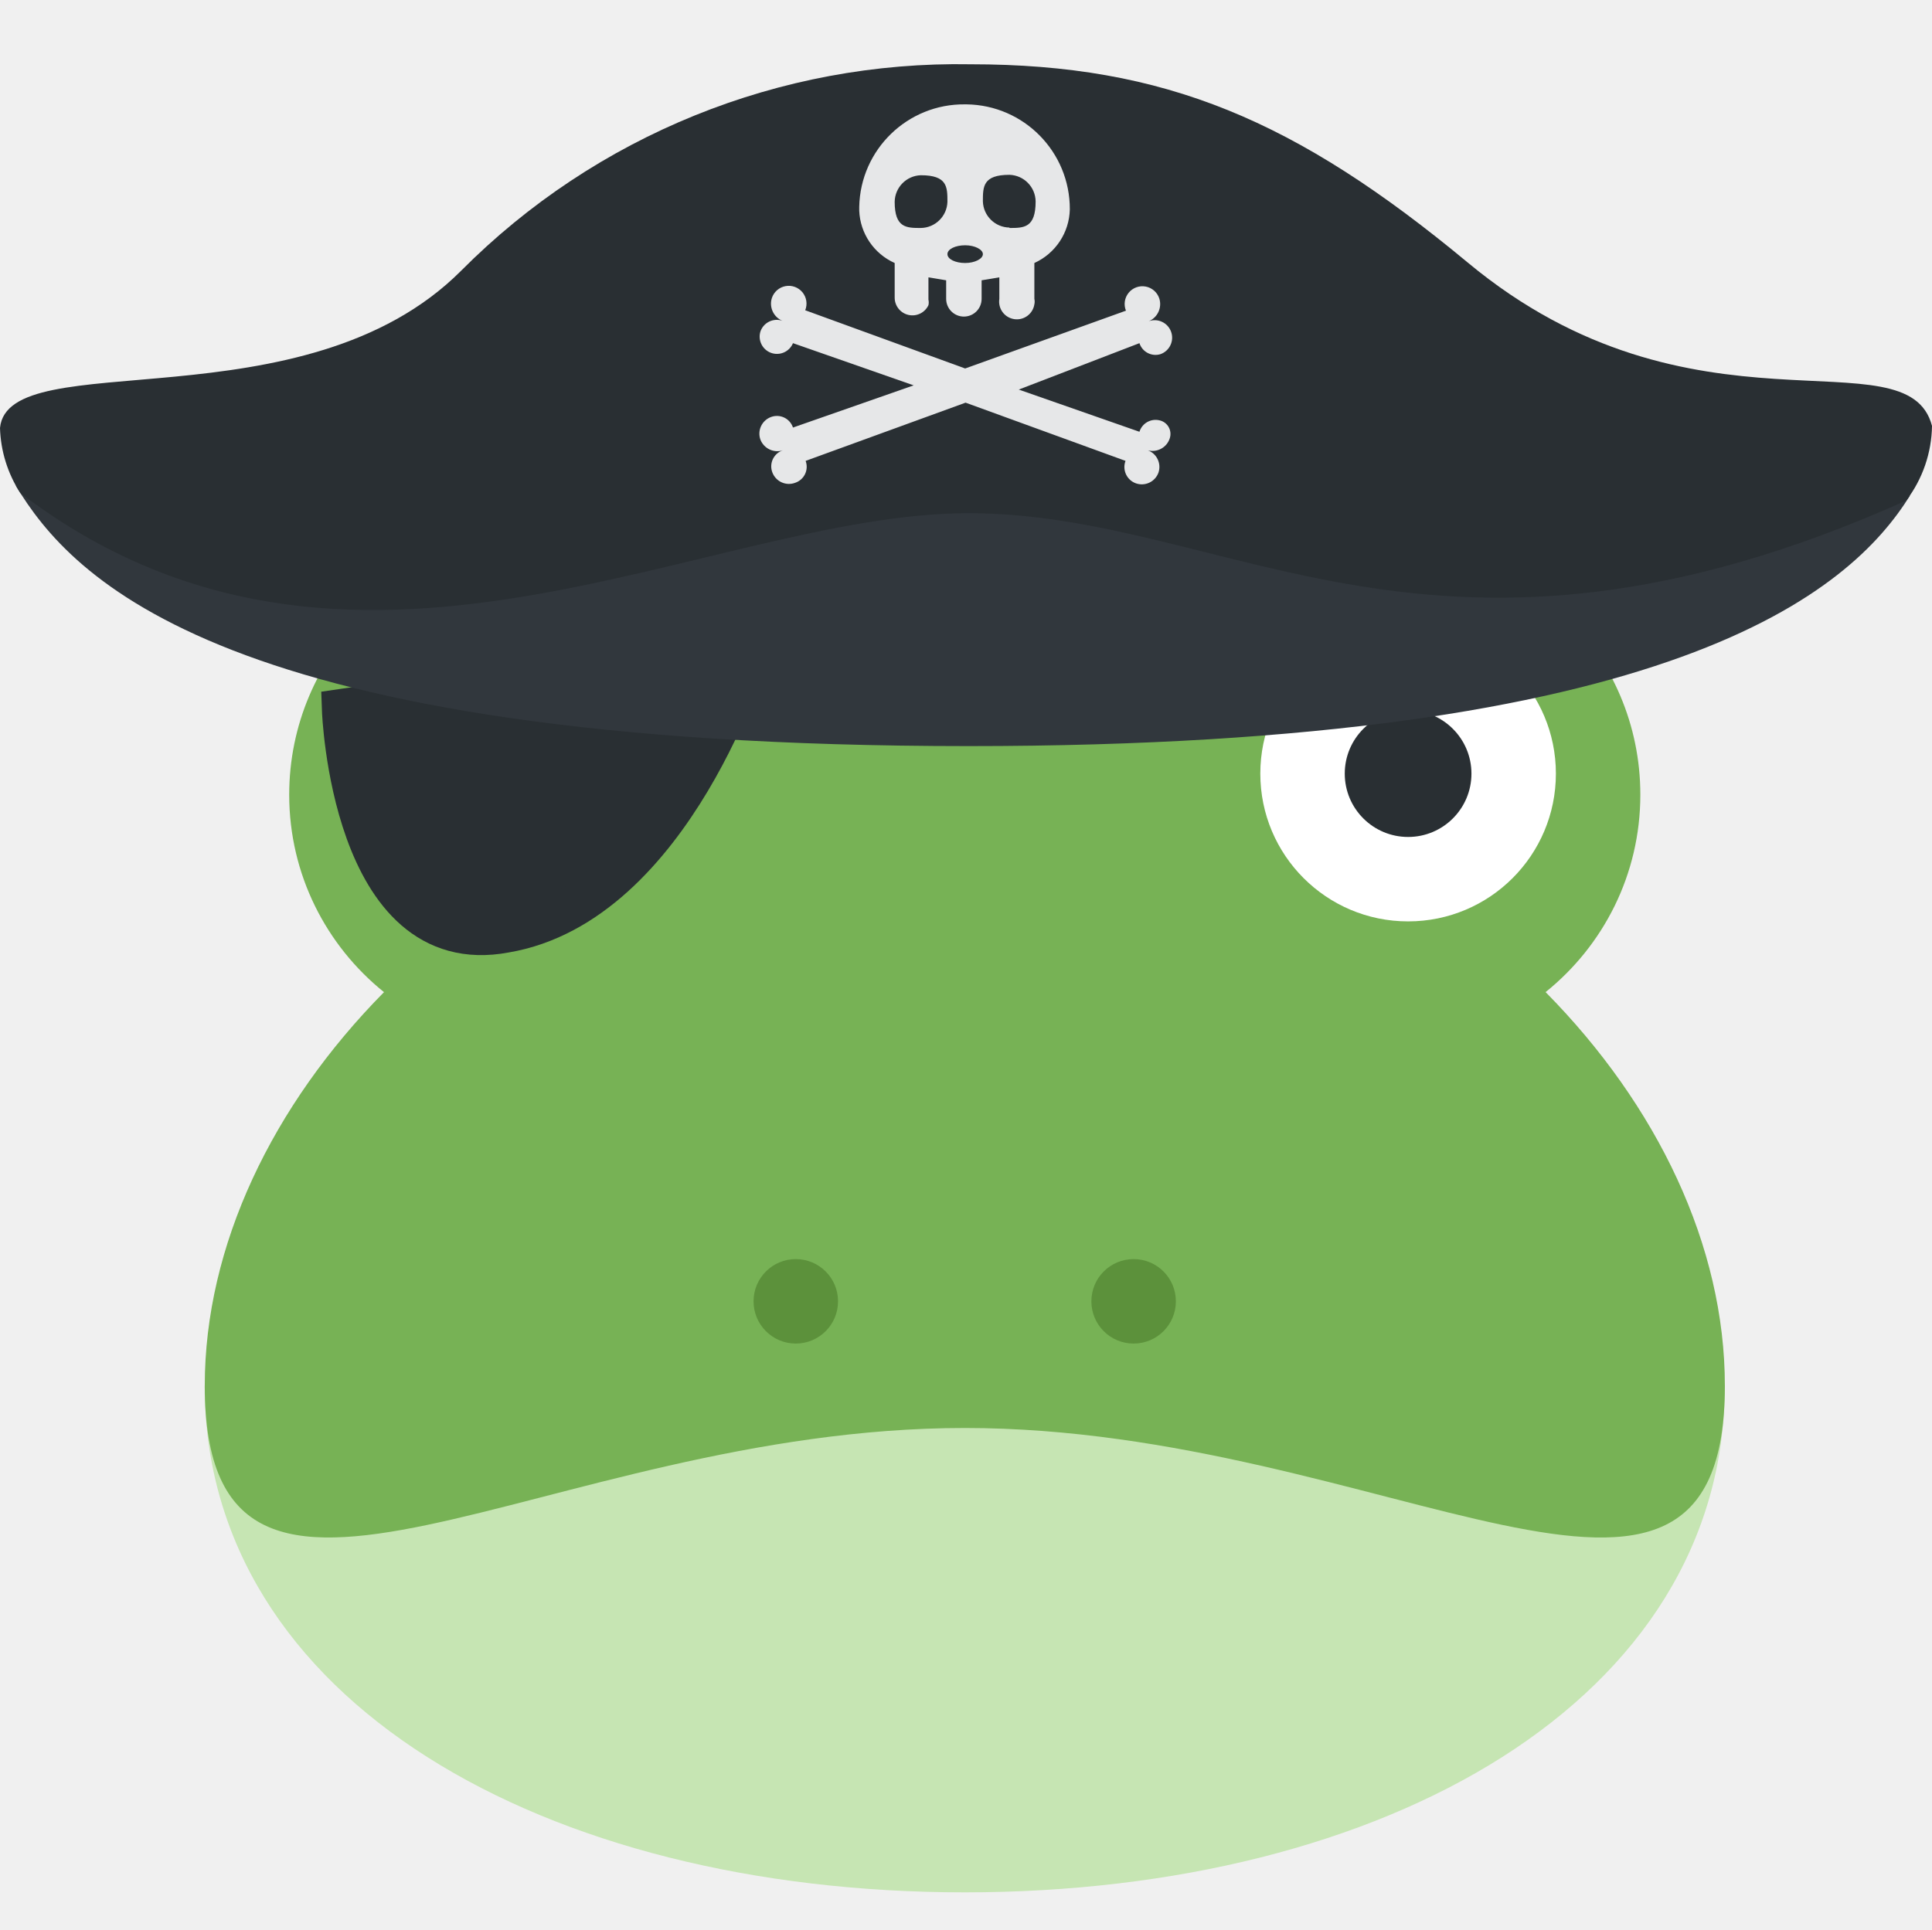
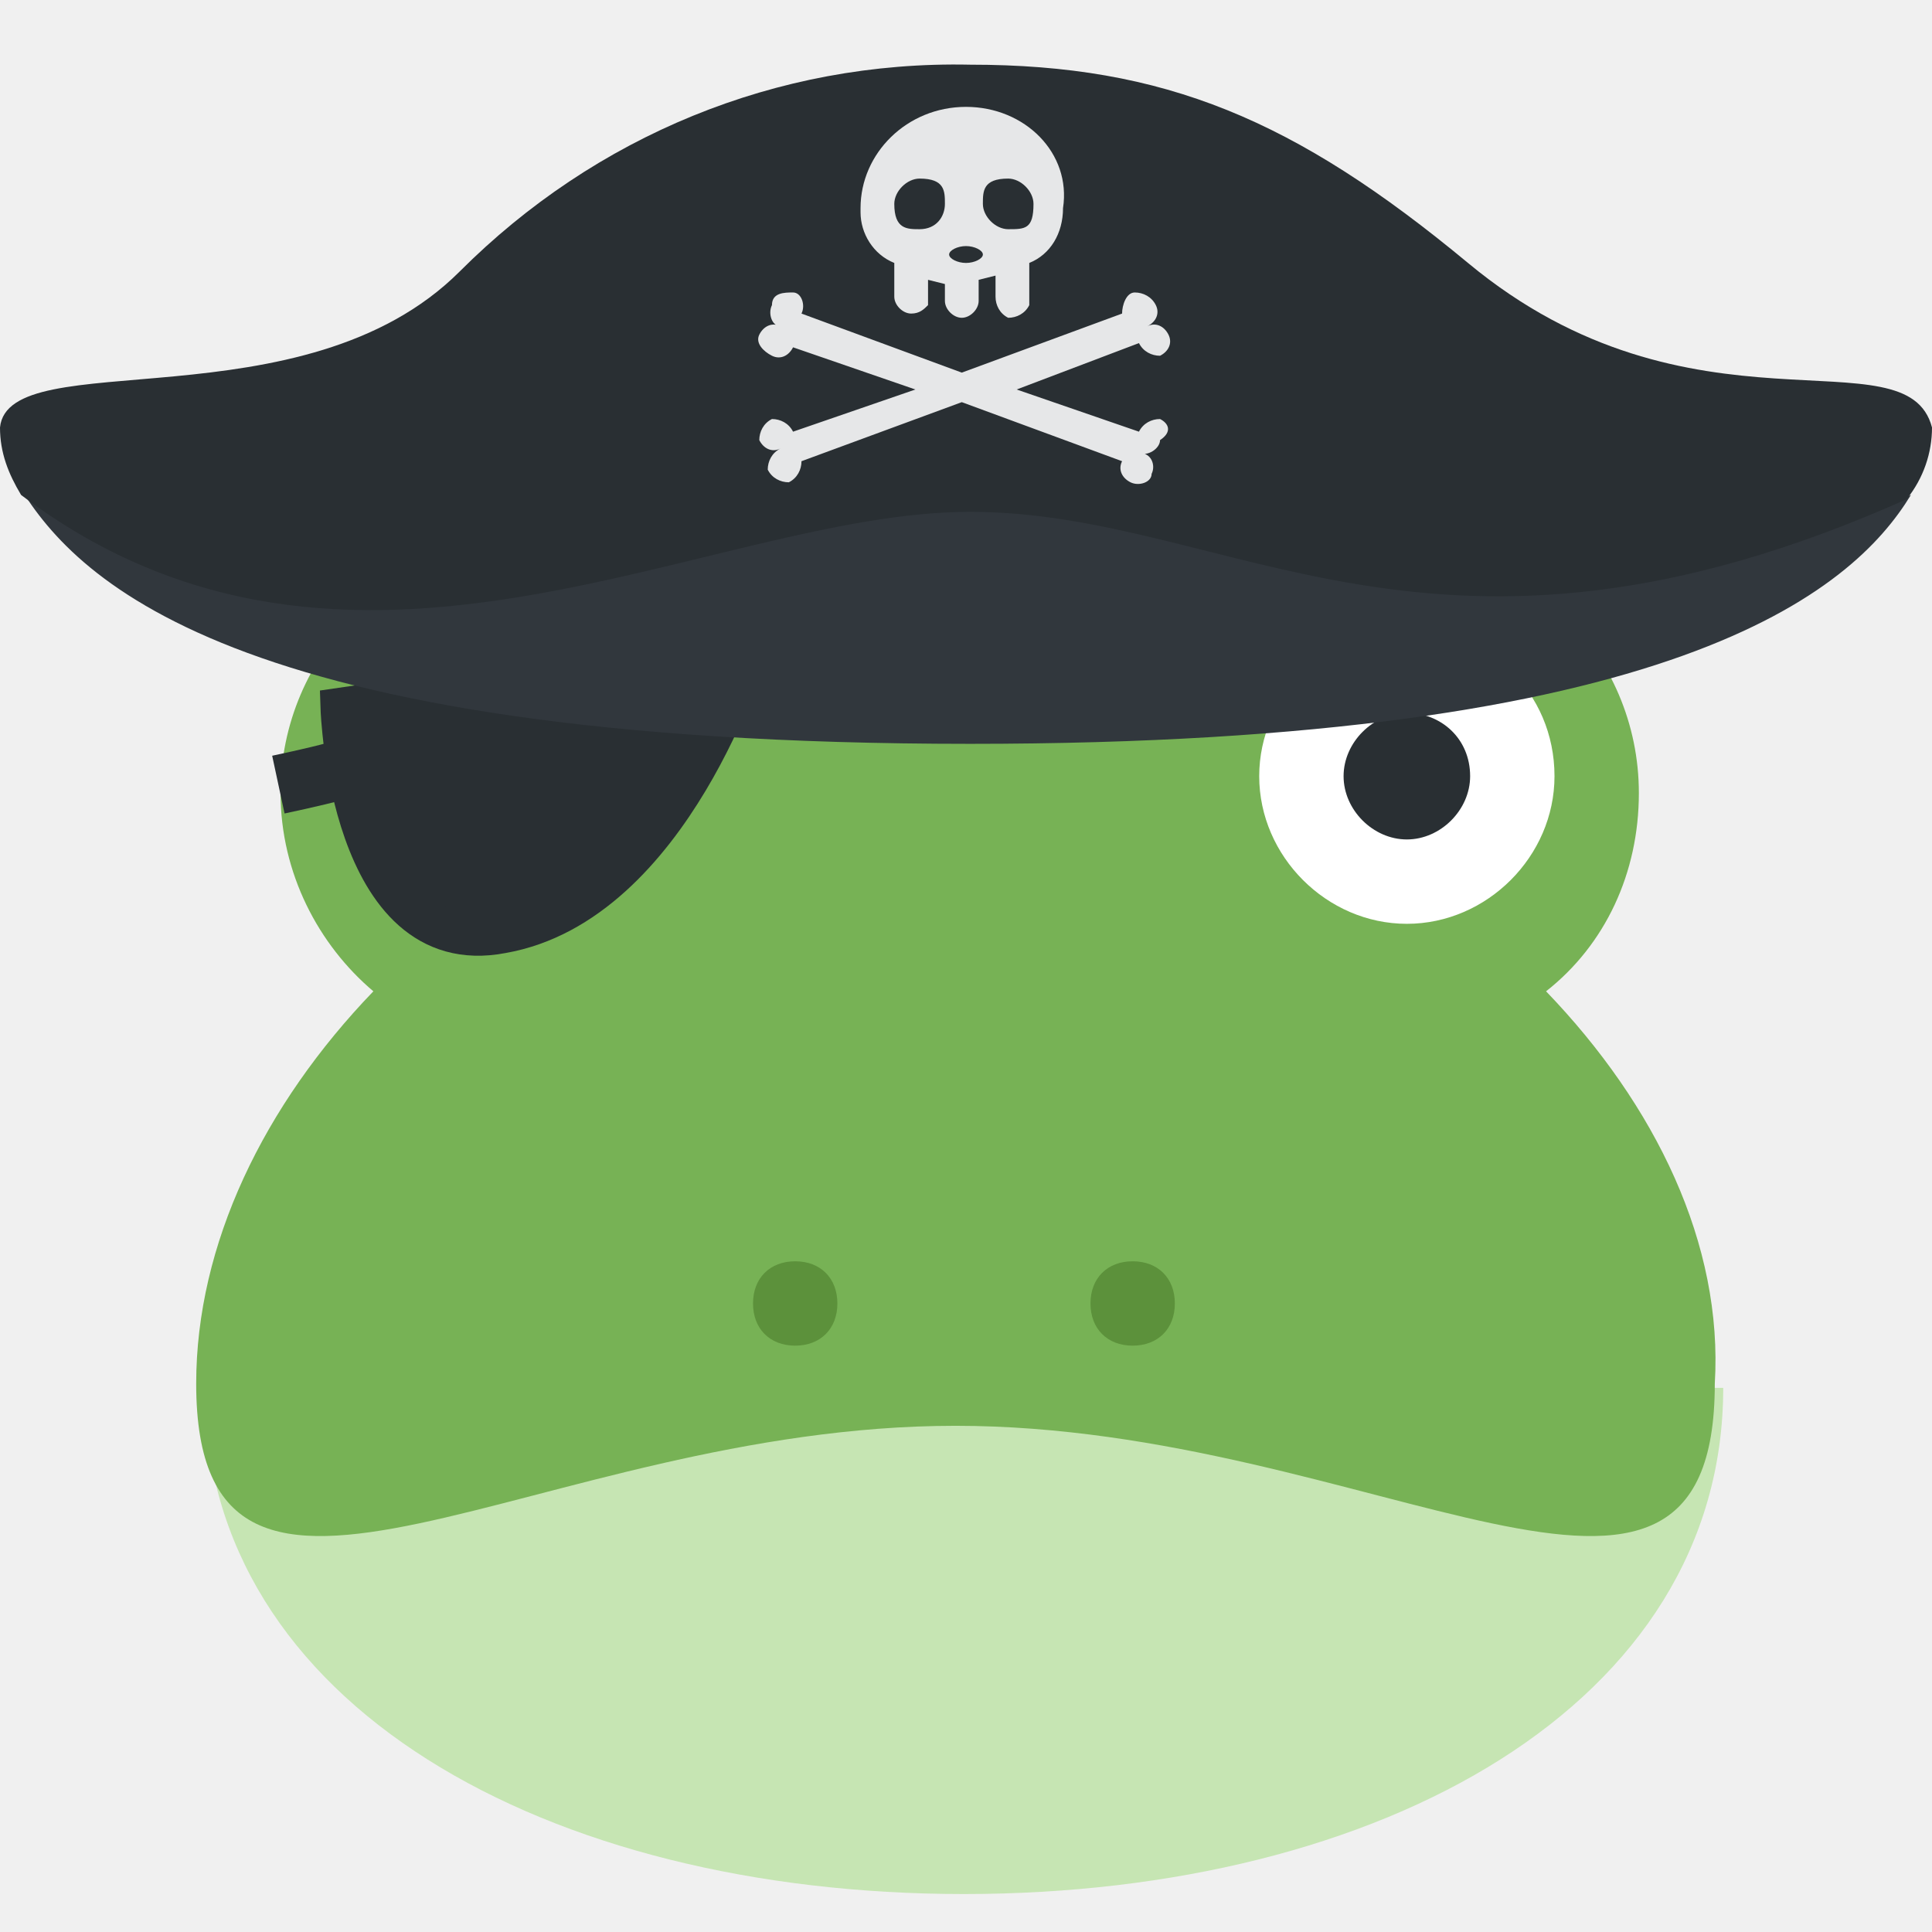
- <svg xmlns="http://www.w3.org/2000/svg" viewBox="0 0 45.78 45.74" version="1.1" id="svg38">
-   <defs id="defs4">
-     <style id="style2">.cls-1{fill:#c6e5b3;}.cls-2{fill:#77b255;}.cls-3{fill:#fff;}.cls-4{fill:#292f33;}.cls-5{fill:#5c913b;}.cls-6{fill:#31373d;}.cls-7{fill:#e6e7e8;}.cls-8{fill:none;}</style>
-     <clipPath clipPathUnits="userSpaceOnUse" id="clipPath3978">
-       <g id="g3982" transform="translate(-41.24906)" style="fill:#ffffff;fill-opacity:1">
-         <path id="path3980" style="fill:#ffffff;fill-opacity:1;fill-rule:nonzero;stroke:none;stroke-width:1.25" d="m 59.958,17.521 c -0.601,-2.681 -2.992,-4.688 -5.854,-4.688 -3.315,0 -6.003,2.688 -6.003,6.003 0,1.892 0.878,3.578 2.246,4.679" />
-       </g>
-     </clipPath>
-   </defs>
+ <svg xmlns="http://www.w3.org/2000/svg" version="1.1" id="svg38" x="0px" y="0px" viewBox="0 0 45.8 45.8" style="enable-background:new 0 0 45.8 45.8;" xml:space="preserve">
+   <style type="text/css">
+ 	.st0{fill:#C6E5B3;}
+ 	.st1{fill:#77B255;}
+ 	.st2{fill:#FFFFFF;}
+ 	.st3{fill:#292F33;}
+ 	.st4{fill:#5C913B;}
+ 	.st5{fill:#292F33;stroke:#292F33;stroke-width:1;}
+ 	.st6{fill:#292F33;stroke:#292F33;stroke-width:1.4;}
+ 	.st7{fill:#31373D;}
+ 	.st8{fill:#E6E7E8;}
+ </style>
  <g id="g1566" transform="translate(-41.24906)">
-     <path id="path22-3" style="fill:#c6e5b3;fill-opacity:1;fill-rule:nonzero;stroke:none;stroke-width:1.25" d="m 82.119,32.844 c 0,7.46 -8.063,12.007 -18.01,12.007 -9.946,0 -18.01,-4.547 -18.01,-12.007 h 36.02" />
-     <path id="path26-6" style="fill:#77b255;fill-opacity:1;fill-rule:nonzero;stroke:none;stroke-width:1.25" d="m 77.872,23.515 c 1.369,-1.101 2.246,-2.787 2.246,-4.679 0,-3.315 -2.687,-6.003 -6.003,-6.003 -2.863,0 -5.253,2.006 -5.853,4.688 -1.29,-0.483 -2.685,-0.758 -4.152,-0.758 -1.466,0 -2.863,0.275 -4.151,0.758 -0.601,-2.681 -2.992,-4.688 -5.854,-4.688 -3.315,0 -6.003,2.688 -6.003,6.003 0,1.892 0.878,3.578 2.246,4.679 -2.646,2.681 -4.247,6.012 -4.247,9.329 0,7.46 8.063,1.001 18.01,1.001 9.947,0 18.01,6.46 18.01,-1.001 0,-3.317 -1.6,-6.648 -4.247,-9.329" />
-     <path id="path30-7" style="fill:#ffffff;fill-opacity:1;fill-rule:nonzero;stroke:none;stroke-width:1.25" d="m 57.105,18.336 c 0,1.934 -1.568,3.502 -3.502,3.502 -1.934,0 -3.502,-1.568 -3.502,-3.502 0,-1.934 1.568,-3.502 3.502,-3.502 1.934,0 3.502,1.568 3.502,3.502" />
-     <path id="path34" style="fill:#292f33;fill-opacity:1;fill-rule:nonzero;stroke:none;stroke-width:1.25" d="m 55.104,18.336 c 0,0.829 -0.671,1.501 -1.501,1.501 -0.829,0 -1.501,-0.671 -1.501,-1.501 0,-0.829 0.671,-1.501 1.501,-1.501 0.829,0 1.501,0.671 1.501,1.501" />
-     <path id="path38" style="fill:#ffffff;fill-opacity:1;fill-rule:nonzero;stroke:none;stroke-width:1.25" d="m 78.117,18.336 c 0,1.934 -1.567,3.502 -3.502,3.502 -1.935,0 -3.502,-1.568 -3.502,-3.502 0,-1.934 1.567,-3.502 3.502,-3.502 1.935,0 3.502,1.568 3.502,3.502" />
-     <path id="path42" style="fill:#292f33;fill-opacity:1;fill-rule:nonzero;stroke:none;stroke-width:1.25" d="m 76.116,18.336 c 0,0.829 -0.672,1.501 -1.501,1.501 -0.828,0 -1.501,-0.671 -1.501,-1.501 0,-0.829 0.672,-1.501 1.501,-1.501 0.828,0 1.501,0.671 1.501,1.501" />
-     <path id="path46" style="fill:#5c913b;fill-opacity:1;fill-rule:nonzero;stroke:none;stroke-width:1.25" d="m 61.107,30.843 c 0,0.553 -0.448,1.001 -1.001,1.001 -0.552,0 -1.001,-0.447 -1.001,-1.001 0,-0.553 0.448,-1.001 1.001,-1.001 0.552,0 1.001,0.447 1.001,1.001" />
-     <path id="path50" style="fill:#5c913b;fill-opacity:1;fill-rule:nonzero;stroke:none;stroke-width:1.25" d="m 69.112,30.843 c 0,0.553 -0.447,1.001 -1.001,1.001 -0.553,0 -1.001,-0.447 -1.001,-1.001 0,-0.553 0.447,-1.001 1.001,-1.001 0.553,0 1.001,0.447 1.001,1.001" />
+     <path id="path22-3" class="st0" d="M82.1,32.9c0,7.5-8.1,12-18,12s-18-4.5-18-12H82.1" />
+     <path id="path26-6" class="st1" d="M77.9,23.5c1.4-1.1,2.2-2.8,2.2-4.7c0-3.3-2.7-6-6-6c-2.9,0-5.3,2-5.9,4.7   c-1.3-0.5-2.7-0.8-4.2-0.8c-1.5,0-2.9,0.3-4.2,0.8c-0.6-2.7-3-4.7-5.9-4.7c-3.3,0-6,2.7-6,6c0,1.9,0.9,3.6,2.2,4.7   c-2.6,2.7-4.2,6-4.2,9.3c0,7.5,8.1,1,18,1c9.9,0,18,6.5,18-1C82.1,29.5,80.5,26.2,77.9,23.5" />
+     <path id="path30-7" class="st2" d="M57.1,18.4c0,1.9-1.6,3.5-3.5,3.5c-1.9,0-3.5-1.6-3.5-3.5s1.6-3.5,3.5-3.5S57.1,16.4,57.1,18.4" />
+     <path id="path34" class="st3" d="M55.1,18.4c0,0.8-0.7,1.5-1.5,1.5s-1.5-0.7-1.5-1.5s0.7-1.5,1.5-1.5S55.1,17.5,55.1,18.4" />
+     <path id="path38" class="st2" d="M78.1,18.4c0,1.9-1.6,3.5-3.5,3.5c-1.9,0-3.5-1.6-3.5-3.5s1.6-3.5,3.5-3.5   C76.5,14.9,78.1,16.4,78.1,18.4" />
+     <path id="path42" class="st3" d="M76.1,18.4c0,0.8-0.7,1.5-1.5,1.5s-1.5-0.7-1.5-1.5s0.7-1.5,1.5-1.5S76.1,17.5,76.1,18.4" />
+     <path id="path46" class="st4" d="M61.1,30.9c0,0.6-0.4,1-1,1s-1-0.4-1-1s0.4-1,1-1S61.1,30.3,61.1,30.9" />
+     <path id="path50" class="st4" d="M69.1,30.9c0,0.6-0.4,1-1,1c-0.6,0-1-0.4-1-1s0.4-1,1-1C68.7,29.9,69.1,30.3,69.1,30.9" />
  </g>
-   <g id="g4855" style="fill:#292f33;fill-opacity:1;stroke:#292f33;stroke-opacity:1" transform="translate(-0.001106)">
-     <path style="fill:#292f33;fill-opacity:1;stroke:#292f33;stroke-width:1px;stroke-linecap:butt;stroke-linejoin:miter;stroke-opacity:1" d="m 8.129,16.824 9.609,-1.413 c 0,0 -1.798,6.001 -5.769,6.671 -3.63,0.687 -3.84,-5.258 -3.84,-5.258 z" id="path925" />
-     <path style="fill:#292f33;fill-opacity:1;stroke:#292f33;stroke-width:1.4;stroke-linecap:butt;stroke-linejoin:miter;stroke-miterlimit:4;stroke-dasharray:none;stroke-opacity:1" d="M 6.57,18.579 C 7.936,18.32 8.752,18.085 9.607,17.607" id="path2333" clip-path="url(#clipPath3978)" />
+   <g id="g4855" transform="translate(-0.001106)">
+     <path id="path925" class="st5" d="M8.1,16.8l9.6-1.4c0,0-1.8,6-5.8,6.7C8.3,22.8,8.1,16.8,8.1,16.8z" />
+     <path id="path2333" class="st6" d="M6.6,18.6c1.4-0.3,2.2-0.5,3-1" />
  </g>
  <g id="g4847" transform="translate(0,0.2334227)">
-     <path class="cls-6" d="m 45.26,11.51 c -1.42,2.28 -5.58,5.94 -22.31,5.94 -17.71,0 -21.27,-4 -22.58,-6.18 7.8,5.95 16.38,0.48 22.58,0.48 6.2,0 11.14,4.79 22.31,-0.24 z" id="path24" />
-     <path class="cls-4" d="m 45.17,11.63 c -11.16,5 -16,0.3 -22.22,0.3 -6.22,0 -14.67,5.47 -22.47,-0.48 A 3,3 0 0 1 0,9.91 c 0.19,-2 7.21,0 10.93,-3.73 A 16.6,16.6 0 0 1 23,1.29 c 4.6,0 7.72,1.33 11.78,4.7 5.33,4.43 10.41,1.63 11,3.87 a 3,3 0 0 1 -0.61,1.77 z" id="path26" />
-     <path class="cls-7" d="M 27.48,9.73 A 0.4,0.4 0 0 0 27,10 L 24.14,9 27,7.9 a 0.4,0.4 0 0 0 0.5,0.26 v 0 A 0.414,0.414 0 0 0 27.22,7.38 v 0 A 0.44,0.44 0 0 0 27.47,6.84 0.421,0.421 0 1 0 26.68,7.13 L 22.87,8.5 19.08,7.12 a 0.421,0.421 0 1 0 -0.79,-0.29 0.44,0.44 0 0 0 0.25,0.54 0.41,0.41 0 0 0 -0.52,0.25 0.41,0.41 0 0 0 0.77,0.28 l 2.86,1 -2.86,1 A 0.4,0.4 0 0 0 18.27,9.65 v 0 a 0.42,0.42 0 0 0 -0.25,0.54 v 0 a 0.43,0.43 0 0 0 0.53,0.25 0.4,0.4 0 0 0 -0.25,0.52 v 0 a 0.42,0.42 0 0 0 0.54,0.25 v 0 a 0.4,0.4 0 0 0 0.25,-0.52 v 0 l 3.79,-1.38 3.79,1.38 a 0.41,0.41 0 0 0 0.24,0.53 v 0 a 0.42,0.42 0 0 0 0.54,-0.25 v 0 A 0.42,0.42 0 0 0 27.2,10.44 0.43,0.43 0 0 0 27.72,10.15 0.33,0.33 0 0 0 27.48,9.73 Z" id="path28" />
-     <path class="cls-7" d="M 22.87,2.24 A 2.48,2.48 0 0 0 20.36,4.67 V 4.76 A 1.42,1.42 0 0 0 21.2,6 V 6.82 A 0.42,0.42 0 0 0 22,7 0.29,0.29 0 0 0 22,6.87 V 6.34 l 0.42,0.07 v 0.44 a 0.42,0.42 0 1 0 0.84,0 V 6.41 l 0.42,-0.07 v 0.51 a 0.42,0.42 0 1 0 0.83,0.13 0.29,0.29 0 0 0 0,-0.13 V 6 A 1.43,1.43 0 0 0 25.35,4.73 2.48,2.48 0 0 0 22.9,2.24 Z m -1.05,2.93 c -0.34,0 -0.62,0 -0.62,-0.62 a 0.64,0.64 0 0 1 0.62,-0.63 c 0.63,0 0.63,0.28 0.63,0.63 A 0.64,0.64 0 0 1 21.82,5.17 Z M 22.87,6 c -0.23,0 -0.42,-0.09 -0.42,-0.21 0,-0.12 0.19,-0.21 0.42,-0.21 0.23,0 0.42,0.1 0.42,0.21 C 23.29,5.9 23.1,6 22.87,6 Z M 23.92,5.16 A 0.64,0.64 0 0 1 23.29,4.54 c 0,-0.35 0,-0.63 0.63,-0.63 a 0.64,0.64 0 0 1 0.62,0.63 c 0,0.63 -0.28,0.63 -0.62,0.63 z" id="path30" />
+     <path id="path24" class="st7" d="M45.3,11.5c-1.4,2.3-5.6,5.9-22.3,5.9c-17.7,0-21.3-4-22.6-6.2c7.8,6,16.4,0.5,22.6,0.5   S34.1,16.6,45.3,11.5z" />
+     <path id="path26" class="st3" d="M45.2,11.6c-11.2,5-16,0.3-22.2,0.3S8.3,17.4,0.5,11.5C0.2,11,0,10.5,0,9.9c0.2-2,7.2,0,10.9-3.7   c3.2-3.2,7.5-5,12.1-4.9c4.6,0,7.7,1.3,11.8,4.7c5.3,4.4,10.4,1.6,11,3.9C45.8,10.5,45.6,11.1,45.2,11.6z" />
+     <path id="path28" class="st8" d="M27.5,9.7C27.3,9.7,27.1,9.8,27,10l-2.9-1L27,7.9c0.1,0.2,0.3,0.3,0.5,0.3l0,0   c0.2-0.1,0.3-0.3,0.2-0.5c-0.1-0.2-0.3-0.3-0.5-0.2l0,0c0.2-0.1,0.3-0.3,0.2-0.5c-0.1-0.2-0.3-0.3-0.5-0.3s-0.3,0.3-0.3,0.5   c0,0,0,0,0,0l-3.8,1.4l-3.8-1.4c0.1-0.2,0-0.5-0.2-0.5s-0.5,0-0.5,0.3c-0.1,0.2,0,0.5,0.2,0.5c-0.2-0.1-0.4,0-0.5,0.2   c-0.1,0.2,0.1,0.4,0.3,0.5c0.2,0.1,0.4,0,0.5-0.2l2.9,1l-2.9,1c-0.1-0.2-0.3-0.3-0.5-0.3c0,0,0,0,0,0l0,0c-0.2,0.1-0.3,0.3-0.3,0.5   c0,0,0,0,0,0l0,0c0.1,0.2,0.3,0.3,0.5,0.2c-0.2,0.1-0.3,0.3-0.3,0.5c0,0,0,0,0,0l0,0c0.1,0.2,0.3,0.3,0.5,0.3c0,0,0,0,0,0l0,0   c0.2-0.1,0.3-0.3,0.3-0.5c0,0,0,0,0,0l0,0l3.8-1.4l3.8,1.4c-0.1,0.2,0,0.4,0.2,0.5c0,0,0,0,0,0l0,0c0.2,0.1,0.5,0,0.5-0.2   c0,0,0,0,0,0l0,0c0.1-0.2,0-0.5-0.3-0.5c0.2,0.1,0.5-0.1,0.5-0.3C27.8,10,27.7,9.8,27.5,9.7C27.5,9.8,27.5,9.8,27.5,9.7z" />
+     <path id="path30" class="st8" d="M22.9,2.3c-1.4,0-2.5,1.1-2.5,2.4v0.1c0,0.5,0.3,1,0.8,1.2v0.8c0,0.2,0.2,0.4,0.4,0.4   c0.2,0,0.3-0.1,0.4-0.2c0,0,0-0.1,0-0.1V6.4l0.4,0.1v0.4c0,0.2,0.2,0.4,0.4,0.4s0.4-0.2,0.4-0.4V6.4l0.4-0.1v0.5   c0,0.2,0.1,0.4,0.3,0.5c0.2,0,0.4-0.1,0.5-0.3c0,0,0,0,0,0c0,0,0-0.1,0-0.1V6c0.5-0.2,0.8-0.7,0.8-1.3C25.4,3.4,24.3,2.3,22.9,2.3   L22.9,2.3z M21.8,5.2c-0.3,0-0.6,0-0.6-0.6c0-0.3,0.3-0.6,0.6-0.6c0.6,0,0.6,0.3,0.6,0.6C22.4,4.9,22.2,5.2,21.8,5.2z M22.9,6   c-0.2,0-0.4-0.1-0.4-0.2s0.2-0.2,0.4-0.2s0.4,0.1,0.4,0.2S23.1,6,22.9,6z M23.9,5.2c-0.3,0-0.6-0.3-0.6-0.6c0-0.3,0-0.6,0.6-0.6   c0.3,0,0.6,0.3,0.6,0.6C24.5,5.2,24.3,5.2,23.9,5.2L23.9,5.2z" />
  </g>
</svg>
